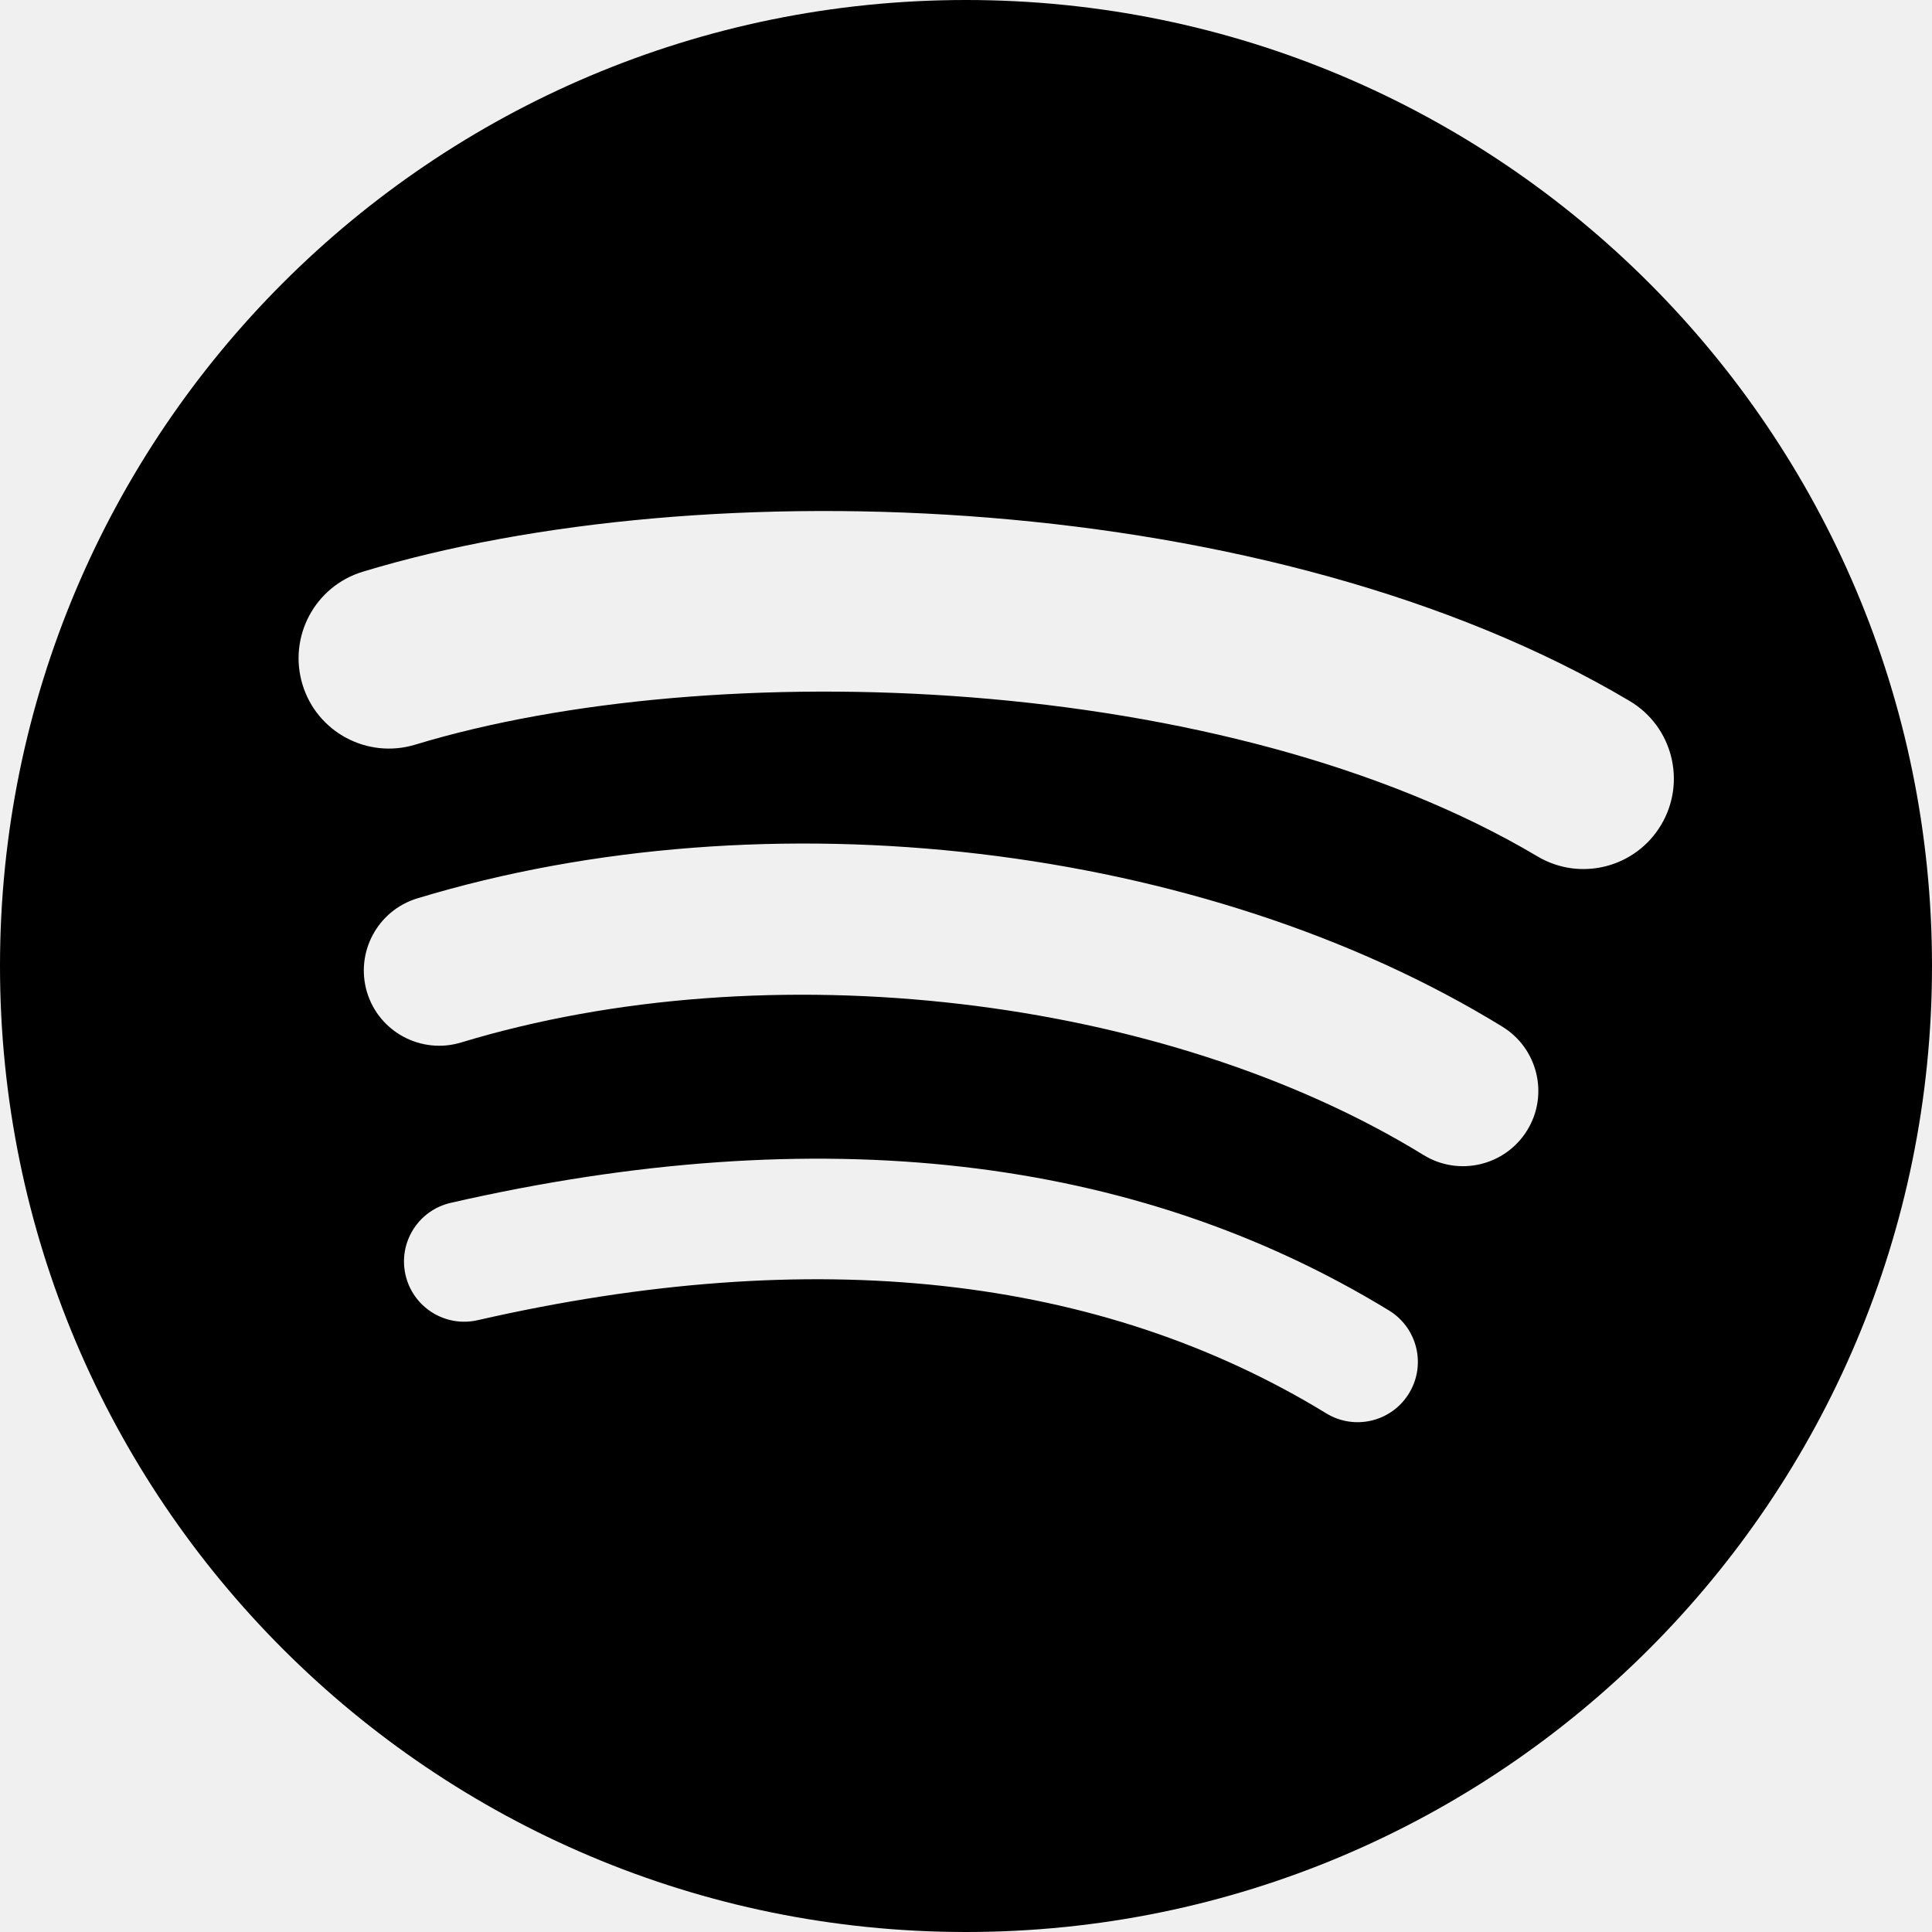
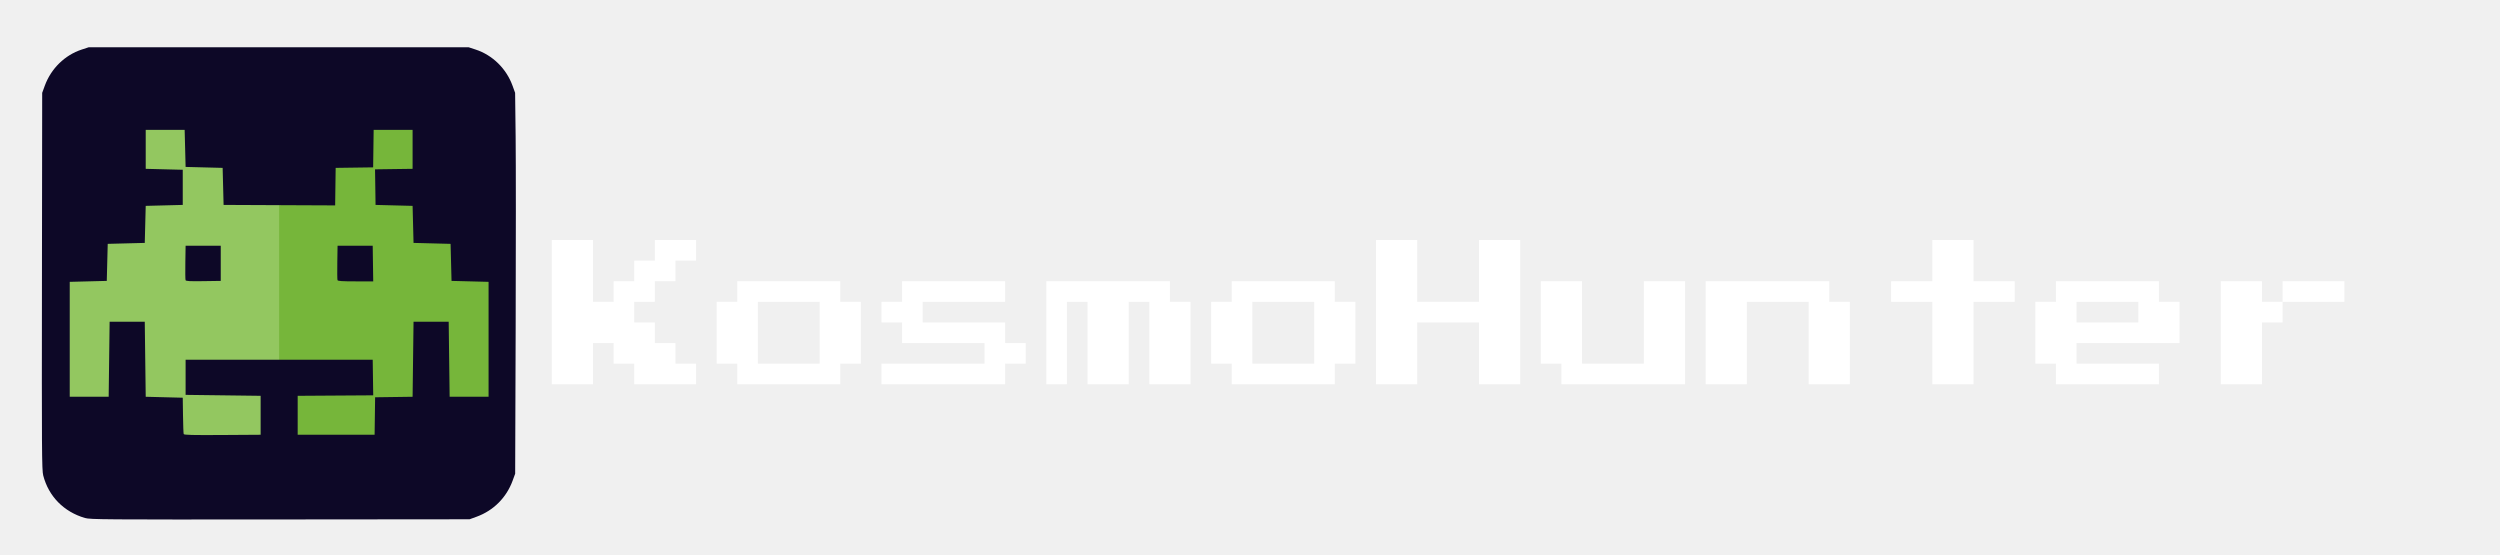
- <svg xmlns="http://www.w3.org/2000/svg" width="48" height="48" viewBox="0 0 48 48" fill="none">
-   <path fill-rule="evenodd" clip-rule="evenodd" d="M38.197 21.276C30.46 16.682 17.7 16.26 10.315 18.501C9.128 18.861 7.874 18.192 7.515 17.006C7.156 15.819 7.824 14.566 9.011 14.205C17.489 11.632 31.582 12.129 40.488 17.416C41.555 18.049 41.904 19.427 41.272 20.491C40.639 21.558 39.261 21.91 38.197 21.276ZM37.943 28.081C37.401 28.962 36.249 29.238 35.369 28.697C28.92 24.733 19.085 23.584 11.454 25.901C10.465 26.199 9.42 25.642 9.119 24.654C8.821 23.665 9.379 22.621 10.367 22.32C19.084 19.675 29.92 20.956 37.328 25.509C38.207 26.05 38.484 27.203 37.943 28.081ZM35.007 34.616C34.575 35.324 33.654 35.545 32.95 35.114C27.314 31.67 20.22 30.892 11.866 32.8C11.061 32.984 10.259 32.48 10.075 31.675C9.891 30.87 10.393 30.068 11.2 29.884C20.342 27.794 28.184 28.694 34.51 32.559C35.215 32.99 35.438 33.911 35.007 34.616ZM24 0C10.745 0 0 10.745 0 24C0 37.255 10.745 48 24 48C37.255 48 48 37.255 48 24C48 10.745 37.255 0 24 0Z" fill="black" />
+ <svg xmlns="http://www.w3.org/2000/svg" width="546" height="121" viewBox="0 0 546 121" fill="none">
+   <path d="M107.358 18.159H60.077V103.801H107.358V18.159Z" fill="#76B63A" />
+   <path d="M60.967 18.025H14.705V103.668H60.967V18.025Z" fill="#93C760" />
+   <path d="M18.549 113.125C13.926 111.777 10.611 108.397 9.437 103.832C9.139 102.677 9.112 98.46 9.161 61.413L9.214 20.277L9.78 18.726C11.149 14.975 14.156 12.031 17.858 10.819L19.378 10.321H60.864H102.349L103.869 10.819C107.573 12.032 110.589 14.986 111.941 18.726L112.502 20.277L112.616 29.922C112.678 35.227 112.681 53.942 112.621 71.511L112.513 103.455L111.954 104.986C110.605 108.678 107.785 111.503 104.107 112.845L102.556 113.411L61.175 113.449C22.321 113.485 19.717 113.465 18.549 113.125ZM56.922 90.698V86.446L48.729 86.342L40.536 86.239V82.401V78.564H60.967H81.399L81.455 82.451L81.511 86.338L73.262 86.392L65.012 86.446V90.698V94.95H73.413H81.814L81.87 90.858L81.926 86.766L86.018 86.71L90.111 86.653L90.214 78.46L90.318 70.267H94.155H97.993L98.097 78.46L98.2 86.653H102.452H106.705V74.104V61.555L102.66 61.451L98.615 61.347L98.511 57.303L98.408 53.258L94.363 53.154L90.318 53.05L90.214 49.005L90.111 44.961L86.066 44.857L82.021 44.753L81.965 40.868L81.908 36.984L86.009 36.927L90.111 36.871V32.619V28.367H85.858H81.606L81.55 32.459L81.494 36.551L77.401 36.608L73.309 36.664L73.253 40.762L73.197 44.86L61.015 44.807L48.833 44.753L48.729 40.709L48.625 36.664L44.581 36.56L40.536 36.456L40.432 32.411L40.328 28.367H36.076H31.824V32.619V36.871L35.869 36.975L39.913 37.078V40.916V44.753L35.869 44.857L31.824 44.961L31.72 49.005L31.616 53.05L27.572 53.154L23.527 53.258L23.423 57.303L23.319 61.347L19.274 61.451L15.23 61.555V74.104V86.653H19.482H23.734L23.838 78.46L23.942 70.267H27.779H31.616L31.72 78.46L31.824 86.653L35.869 86.757L39.913 86.861L39.967 90.698C39.996 92.809 40.064 94.653 40.117 94.797C40.193 95.003 41.994 95.047 48.568 95.005L56.922 94.95V90.698ZM40.526 61.189C40.469 61.04 40.447 59.288 40.479 57.295L40.536 53.673H44.373H48.211V57.51V61.347L44.42 61.404C41.449 61.448 40.608 61.402 40.526 61.189ZM73.712 61.184C73.656 61.038 73.636 59.288 73.667 57.295L73.724 53.673H77.561H81.399L81.455 57.562L81.512 61.451H77.663C74.719 61.451 73.791 61.388 73.712 61.184Z" fill="#0D0827" />
+   <path d="M120.516 83.92V52.42H129.516V65.92H134.016V61.42H138.516V56.92H143.016V52.42H152.016V56.92H147.516V61.42H143.016V65.92H138.516V70.42H143.016V74.92H147.516V79.42H152.016V83.92H138.516V79.42H134.016V74.92H129.516V83.92H120.516ZM161.016 83.92V79.42H156.516V65.92H161.016V61.42H183.516V65.92H188.016V79.42H183.516V83.92H161.016ZM165.516 79.42H179.016V65.92H165.516V79.42ZM192.516 83.92V79.42H215.016V74.92H197.016V70.42H192.516V65.92H197.016V61.42H219.516V65.92H201.516V70.42H219.516V74.92H224.016V79.42H219.516V83.92H192.516ZM228.516 83.92V61.42H255.516V65.92H260.016V83.92H251.016V65.92H246.516V83.92H237.516V65.92H233.016V83.92H228.516ZM269.016 83.92V79.42H264.516V65.92H269.016V61.42H291.516V65.92H296.016V79.42H291.516V83.92H269.016ZM273.516 79.42H287.016V65.92H273.516V79.42ZM300.516 83.92V52.42H309.516V65.92H323.016V52.42H332.016V83.92H323.016V70.42H309.516V83.92H300.516ZM341.016 83.92V79.42H336.516V61.42H345.516V79.42H359.016V61.42H368.016V83.92H341.016ZM372.516 83.92V61.42H399.516V65.92H404.016V83.92H395.016V65.92H381.516V83.92H372.516ZM422.016 83.92V65.92H413.016V61.42H422.016V52.42H431.016V61.42H440.016V65.92H431.016V83.92H422.016ZM449.016 83.92V79.42H444.516V65.92H449.016V61.42H471.516V65.92H476.016V74.92H453.516V79.42H471.516V83.92H449.016ZM453.516 70.42H467.016V65.92H453.516V70.42ZM494.016 65.92H498.516V70.42H494.016V83.92H485.016V61.42H494.016V65.92ZM512.016 61.42V65.92H498.516V61.42H512.016Z" fill="white" />
</svg>
